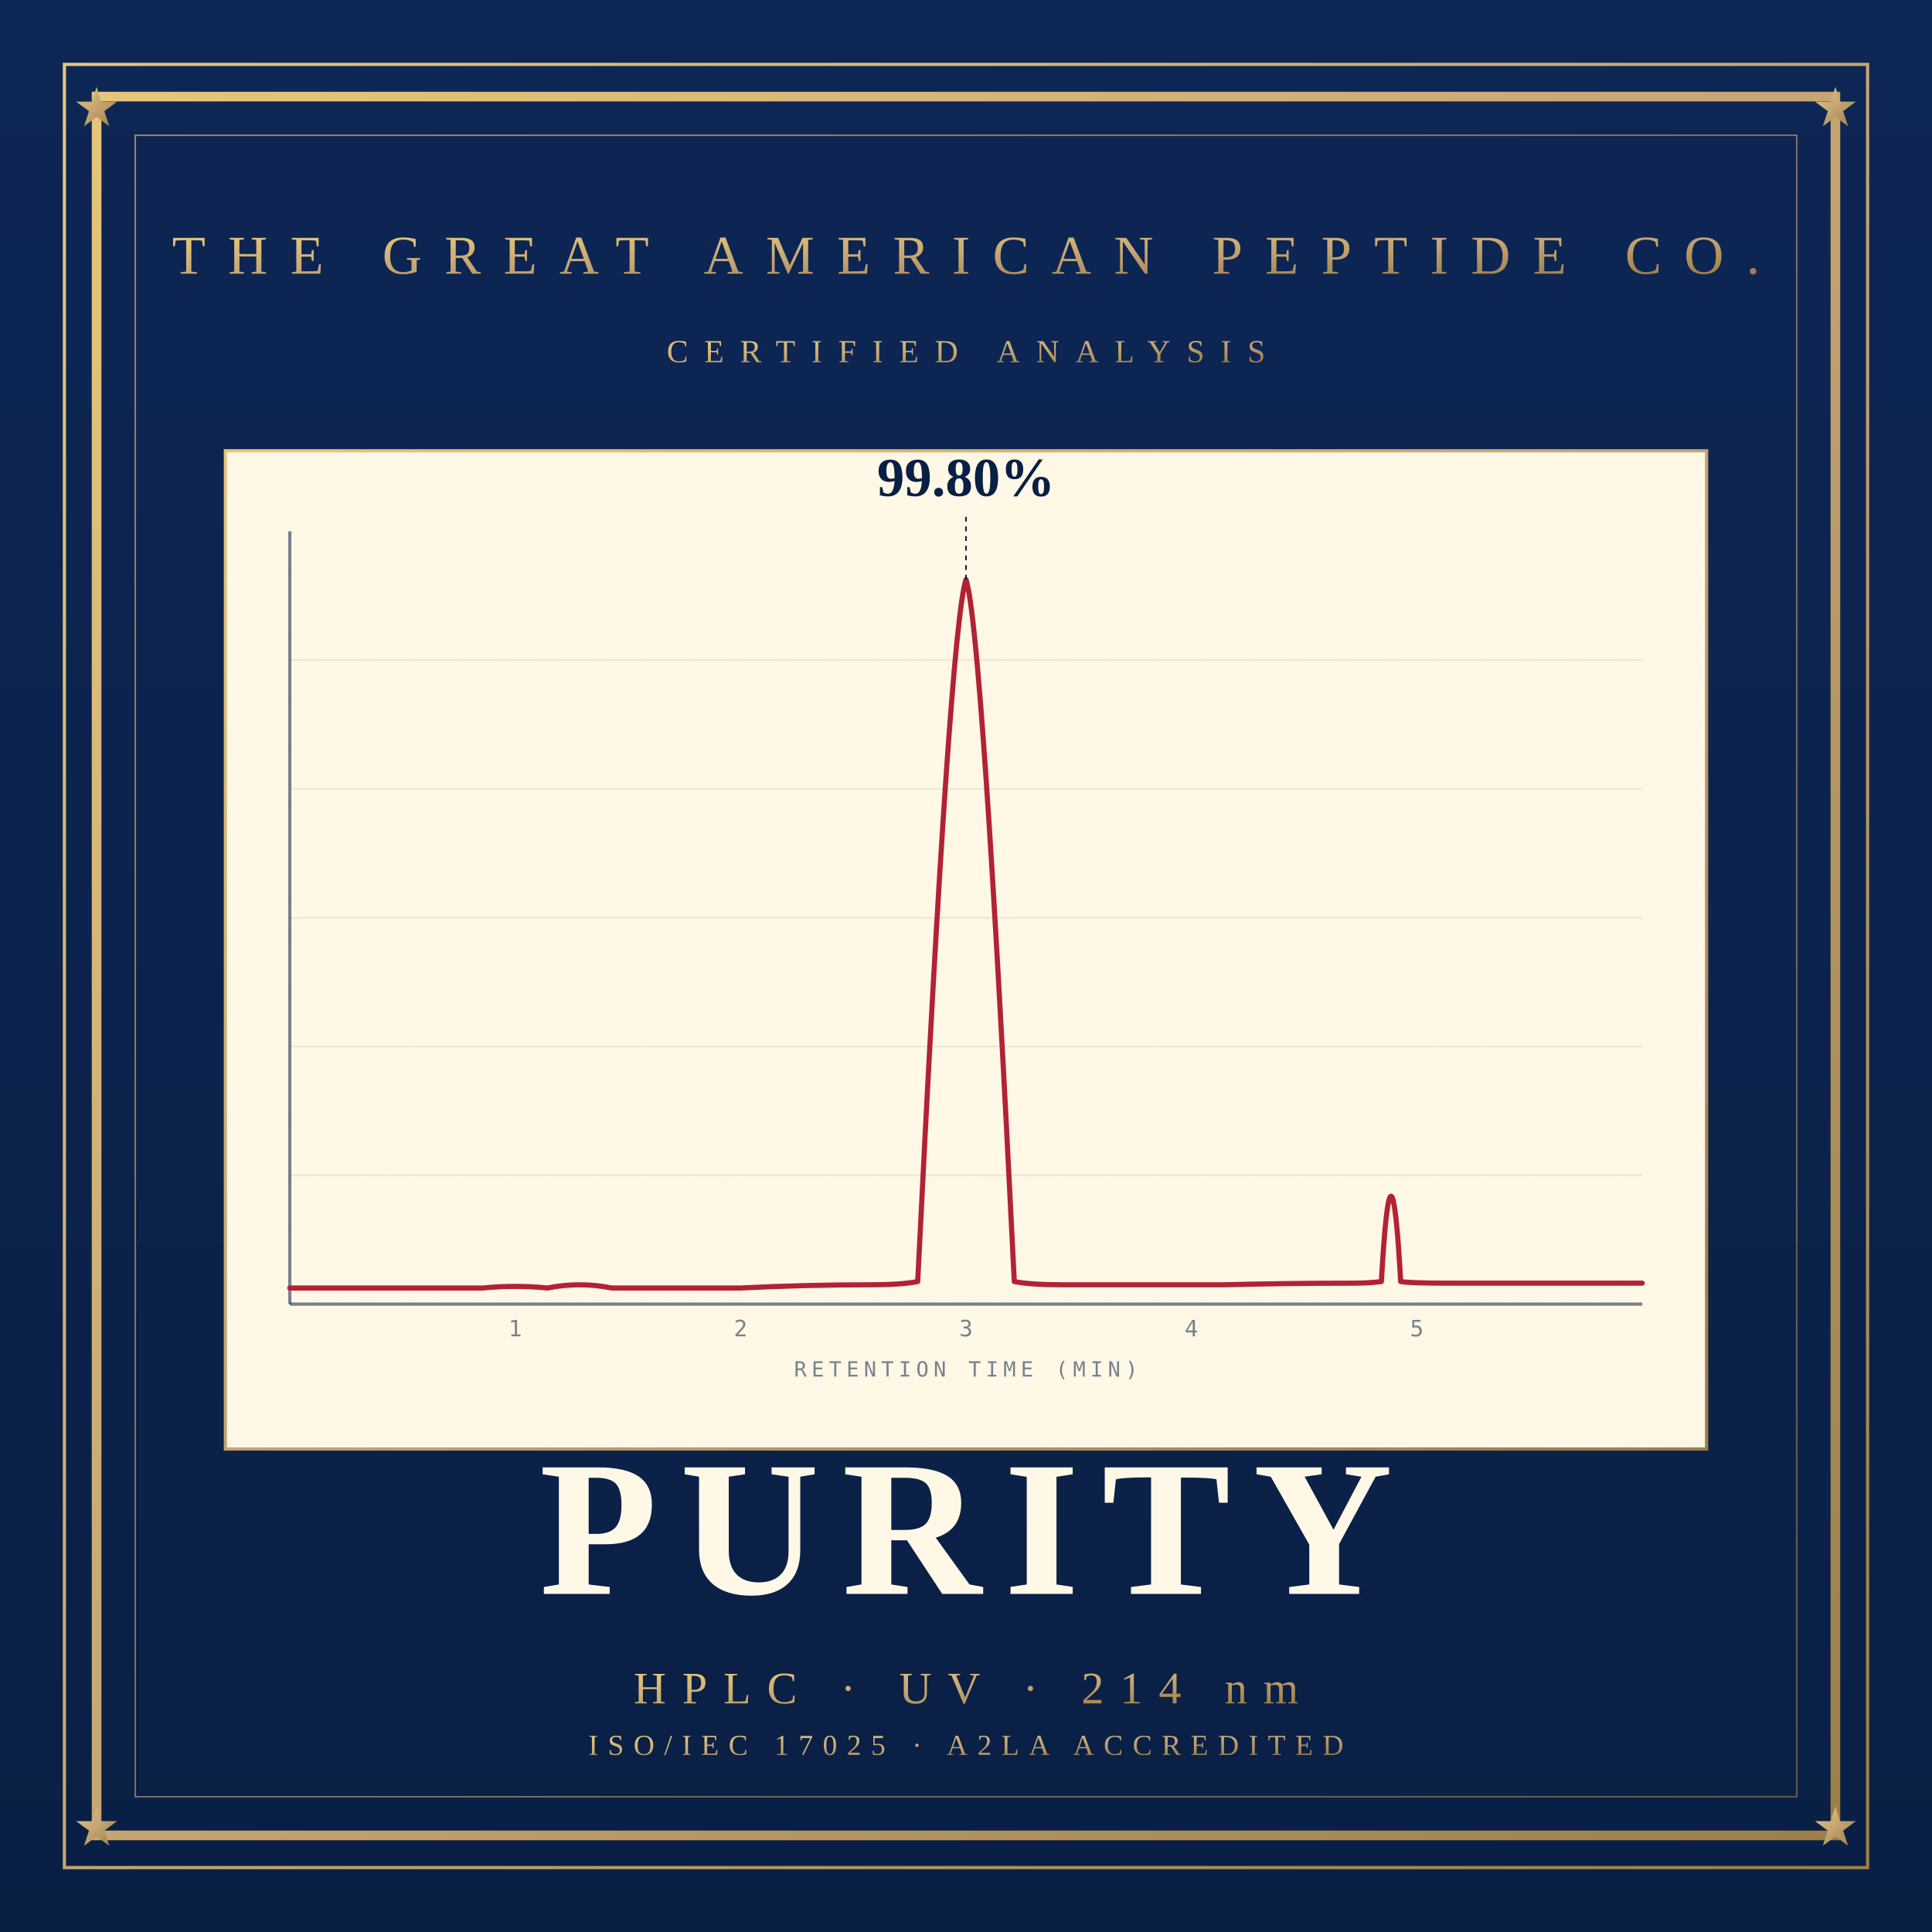
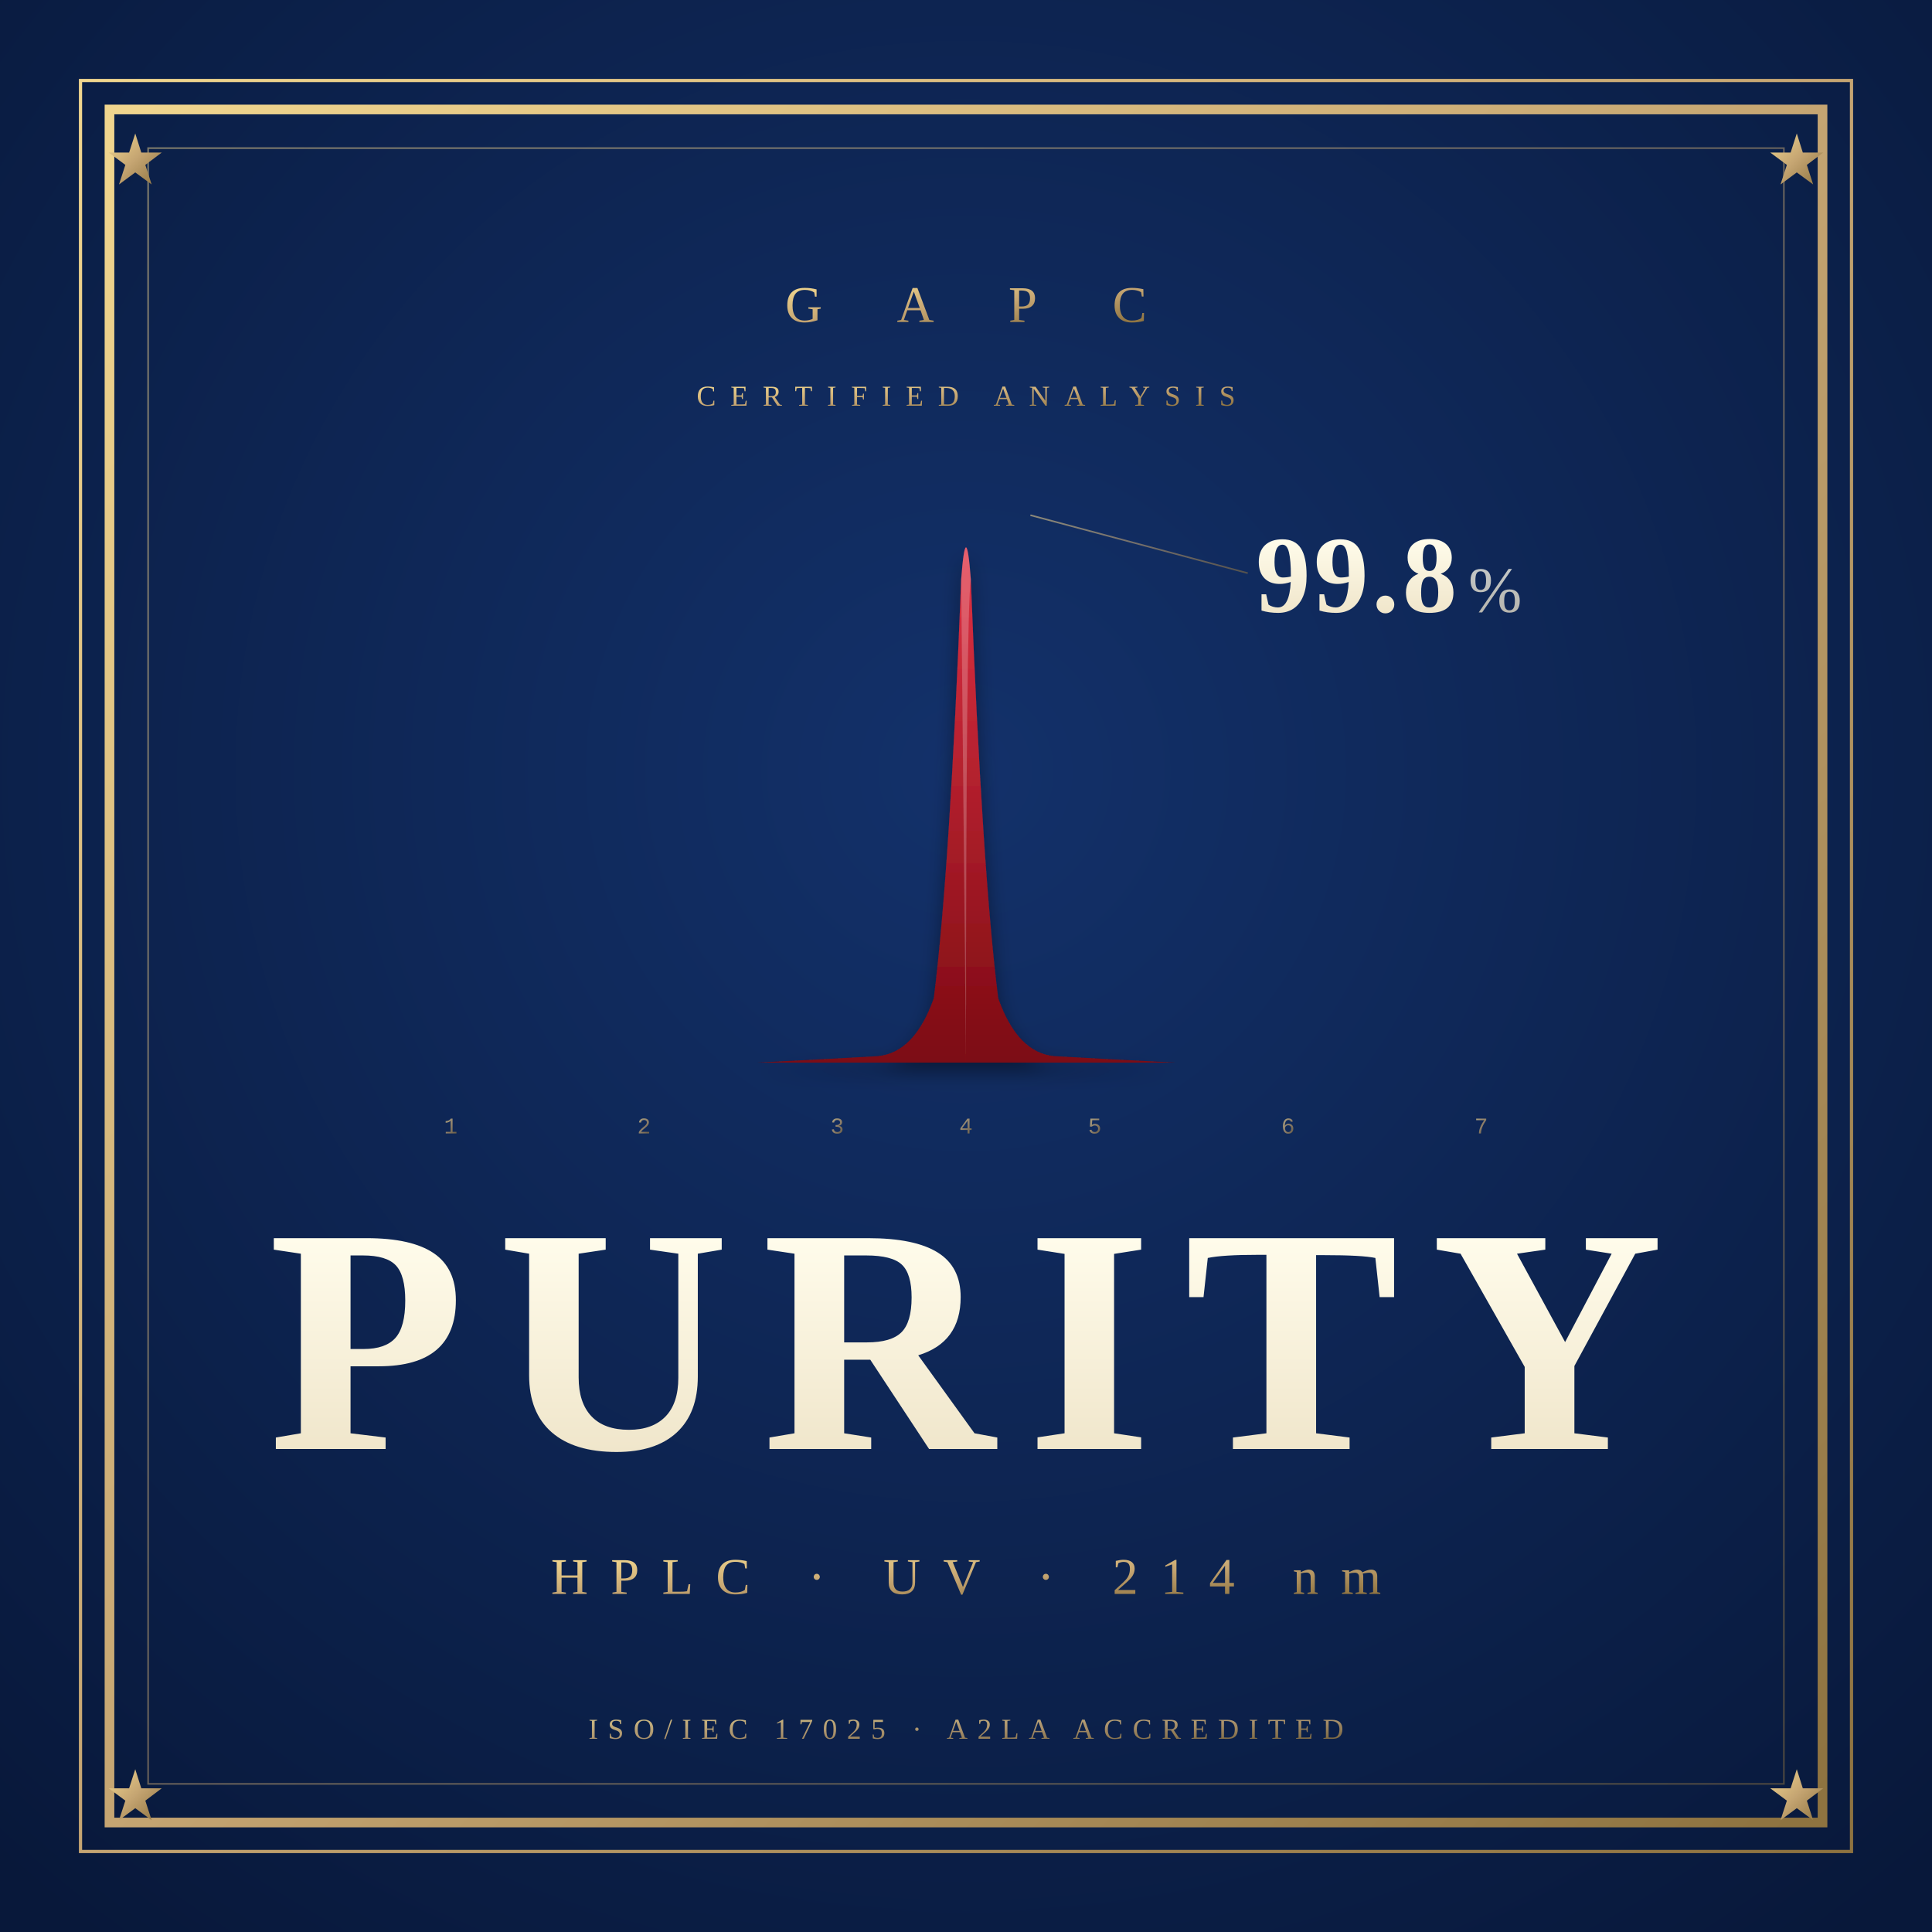
<svg xmlns="http://www.w3.org/2000/svg" viewBox="0 0 1200 1200" width="1200" height="1200">
  <defs>
-     <linearGradient id="navyGrad" x1="0" y1="0" x2="0" y2="1">
-       <stop offset="0" stop-color="#0E2655" />
-       <stop offset="1" stop-color="#0A1F44" />
+     <radialGradient id="navyGrad" cx=".5" cy=".4" r=".75">
+       <stop offset="0" stop-color="#13316A" />
+       <stop offset="1" stop-color="#08183A" />
+     </radialGradient>
+     <linearGradient id="goldGrad" x1="0" y1="0" x2="1" y2="1">
+       <stop offset="0" stop-color="#F0D58E" />
+       <stop offset=".5" stop-color="#C5A572" />
+       <stop offset="1" stop-color="#8E7340" />
    </linearGradient>
-     <linearGradient id="goldGrad" x1="0" y1="0" x2="1" y2="1">
-       <stop offset="0" stop-color="#E5C77A" />
-       <stop offset=".5" stop-color="#C5A572" />
-       <stop offset="1" stop-color="#9B7E48" />
+     <linearGradient id="redGrad" x1="0" y1="0" x2="0" y2="1">
+       <stop offset="0" stop-color="#E03244" />
+       <stop offset="1" stop-color="#7C0A12" />
    </linearGradient>
-     <pattern id="grain" patternUnits="userSpaceOnUse" width="6" height="6">
-       <rect width="6" height="6" fill="#FFF8E7" />
-       <circle cx="1" cy="1" r=".4" fill="#0A1F44" opacity=".035" />
-       <circle cx="4" cy="3" r=".3" fill="#0A1F44" opacity=".03" />
-     </pattern>
+     <linearGradient id="creamGrad" x1="0" y1="0" x2="0" y2="1">
+       <stop offset="0" stop-color="#FFFCEB" />
+       <stop offset="1" stop-color="#F0E6CB" />
+     </linearGradient>
+     <filter id="dropShadow" x="-20%" y="-20%" width="140%" height="140%">
+       <feGaussianBlur in="SourceAlpha" stdDeviation="6" />
+       <feOffset dx="0" dy="6" />
+       <feComponentTransfer>
+         <feFuncA type="linear" slope=".4" />
+       </feComponentTransfer>
+       <feMerge>
+         <feMergeNode />
+         <feMergeNode in="SourceGraphic" />
+       </feMerge>
+     </filter>
  </defs>
  <rect width="1200" height="1200" fill="url(#navyGrad)" />
-   <rect x="40" y="40" width="1120" height="1120" fill="none" stroke="url(#goldGrad)" stroke-width="2" />
-   <rect x="60" y="60" width="1080" height="1080" fill="none" stroke="url(#goldGrad)" stroke-width="6" />
-   <rect x="84" y="84" width="1032" height="1032" fill="none" stroke="url(#goldGrad)" stroke-width="1" opacity=".6" />
-   <g fill="url(#goldGrad)" font-family="Times New Roman, serif" font-size="34" text-anchor="middle">
-     <text x="60" y="78">★</text>
-     <text x="1140" y="78">★</text>
-     <text x="60" y="1146">★</text>
-     <text x="1140" y="1146">★</text>
+   <g stroke="url(#goldGrad)" fill="none">
+     <rect x="50" y="50" width="1100" height="1100" stroke-width="2" />
+     <rect x="68" y="68" width="1064" height="1064" stroke-width="6" />
+     <rect x="92" y="92" width="1016" height="1016" stroke-width="1" opacity=".5" />
  </g>
-   <g font-family="Times New Roman, serif" fill="url(#goldGrad)" text-anchor="middle">
-     <text x="600" y="170" font-size="34" letter-spacing="14">THE GREAT AMERICAN PEPTIDE CO.</text>
-     <line x1="380" y1="190" x2="820" y2="190" stroke="url(#goldGrad)" stroke-width="1" />
-     <text x="600" y="225" font-size="20" letter-spacing="10">CERTIFIED ANALYSIS</text>
+   <g fill="url(#goldGrad)" font-family="Georgia, 'Times New Roman', serif" font-size="44" text-anchor="middle">
+     <text x="84" y="114">★</text>
+     <text x="1116" y="114">★</text>
+     <text x="84" y="1130">★</text>
+     <text x="1116" y="1130">★</text>
  </g>
-   <rect x="140" y="280" width="920" height="620" fill="url(#grain)" stroke="url(#goldGrad)" stroke-width="2" />
-   <g transform="translate(180, 330)">
-     <g stroke="#0A1F44" stroke-width="1" opacity=".08">
-       <line x1="0" y1="80" x2="840" y2="80" />
-       <line x1="0" y1="160" x2="840" y2="160" />
-       <line x1="0" y1="240" x2="840" y2="240" />
-       <line x1="0" y1="320" x2="840" y2="320" />
-       <line x1="0" y1="400" x2="840" y2="400" />
-     </g>
-     <line x1="0" y1="0" x2="0" y2="480" stroke="#0A1F44" stroke-width="2" opacity=".55" />
-     <line x1="0" y1="480" x2="840" y2="480" stroke="#0A1F44" stroke-width="2" opacity=".55" />
-     <path d="       M 0 470       L 120 470       Q 140 468 160 470       Q 180 466 200 470       L 280 470       Q 320 468 360 468       Q 380 468 390 466       Q 410 60 420 30       Q 430 60 450 466       Q 460 468 480 468       L 580 468       Q 620 467 660 467       Q 670 467 678 466       Q 684 360 690 466       Q 696 467 720 467       L 840 467" fill="none" stroke="#B22234" stroke-width="3.2" stroke-linejoin="round" stroke-linecap="round" />
-     <line x1="420" y1="30" x2="420" y2="-12" stroke="#0A1F44" stroke-width="1" stroke-dasharray="3,3" />
-     <text x="420" y="-22" font-family="Times New Roman, serif" font-weight="700" font-size="34" fill="#0A1F44" text-anchor="middle">99.80%</text>
-     <g font-family="Menlo, monospace" font-size="14" fill="#0A1F44" opacity=".55" text-anchor="middle">
-       <text x="140" y="500">1</text>
-       <text x="280" y="500">2</text>
-       <text x="420" y="500">3</text>
-       <text x="560" y="500">4</text>
-       <text x="700" y="500">5</text>
-     </g>
-     <text x="420" y="525" font-family="Menlo, monospace" font-size="13" fill="#0A1F44" opacity=".55" text-anchor="middle" letter-spacing="3">RETENTION TIME (MIN)</text>
+   <g text-anchor="middle" fill="url(#goldGrad)" font-family="Georgia, 'Times New Roman', serif">
+     <text x="600" y="200" font-size="32" letter-spacing="20">G  A  P  C</text>
+     <line x1="430" y1="222" x2="770" y2="222" stroke="url(#goldGrad)" stroke-width="1" />
+     <text x="600" y="252" font-size="18" letter-spacing="9">CERTIFIED ANALYSIS</text>
+   </g>
+   <g filter="url(#dropShadow)">
+     <path d="       M 380 660       L 470 660       Q 510 658 545 656       Q 568 654 580 620       Q 590 540 597 360       Q 600 320 603 360       Q 610 540 620 620       Q 632 654 655 656       Q 690 658 730 660       L 820 660 Z" fill="url(#redGrad)" />
+     <path d="       M 597 360 Q 600 320 603 360 Q 600 380 600 660 Z" fill="#FFFFFF" opacity=".22" />
+   </g>
+   <g stroke="url(#goldGrad)" stroke-width="1" opacity=".7">
+     <line x1="220" y1="662" x2="980" y2="662" stroke-width="1.5" />
+   </g>
+   <g stroke="url(#goldGrad)" stroke-width="1" opacity=".5">
+     <line x1="280" y1="662" x2="280" y2="678" />
+     <line x1="400" y1="662" x2="400" y2="678" />
+     <line x1="520" y1="662" x2="520" y2="678" />
+     <line x1="600" y1="662" x2="600" y2="680" stroke-width="1.5" opacity=".8" />
+     <line x1="680" y1="662" x2="680" y2="678" />
+     <line x1="800" y1="662" x2="800" y2="678" />
+     <line x1="920" y1="662" x2="920" y2="678" />
+   </g>
+   <g font-family="Menlo, 'Courier New', monospace" font-size="14" fill="url(#goldGrad)" opacity=".7" text-anchor="middle" letter-spacing="3">
+     <text x="280" y="704">1</text>
+     <text x="400" y="704">2</text>
+     <text x="520" y="704">3</text>
+     <text x="600" y="704">4</text>
+     <text x="680" y="704">5</text>
+     <text x="800" y="704">6</text>
+     <text x="920" y="704">7</text>
+   </g>
+   <g font-family="Georgia, 'Times New Roman', serif" fill="url(#creamGrad)">
+     <text x="780" y="380" font-size="68" font-weight="700" letter-spacing="2">99.8</text>
+     <text x="912" y="380" font-size="40" font-weight="400" opacity=".75">%</text>
+     <line x1="640" y1="320" x2="775" y2="356" stroke="url(#goldGrad)" stroke-width="1" opacity=".55" />
  </g>
  <g text-anchor="middle">
-     <text x="600" y="990" font-family="Times New Roman, serif" font-weight="700" font-size="120" fill="#FFF8E7" letter-spacing="14">PURITY</text>
-     <line x1="430" y1="1018" x2="770" y2="1018" stroke="url(#goldGrad)" stroke-width="1" />
-     <text x="600" y="1058" font-family="Times New Roman, serif" font-size="28" fill="url(#goldGrad)" letter-spacing="10">HPLC · UV · 214 nm</text>
+     <text x="600" y="900" font-family="Georgia, 'Times New Roman', serif" font-weight="700" font-size="200" fill="url(#creamGrad)" letter-spacing="20">PURITY</text>
+     <line x1="380" y1="940" x2="820" y2="940" stroke="url(#goldGrad)" stroke-width="1" />
+     <text x="600" y="990" font-family="Georgia, 'Times New Roman', serif" font-size="32" fill="url(#goldGrad)" letter-spacing="14">HPLC  ·  UV  ·  214 nm</text>
  </g>
-   <g transform="translate(600, 1090)" text-anchor="middle">
-     <text font-family="Times New Roman, serif" font-size="18" fill="url(#goldGrad)" letter-spacing="6">ISO/IEC 17025  ·  A2LA ACCREDITED</text>
+   <g text-anchor="middle">
+     <text x="600" y="1080" font-family="Georgia, 'Times New Roman', serif" font-size="18" fill="url(#goldGrad)" letter-spacing="6" opacity=".85">ISO/IEC 17025  ·  A2LA ACCREDITED</text>
  </g>
</svg>
